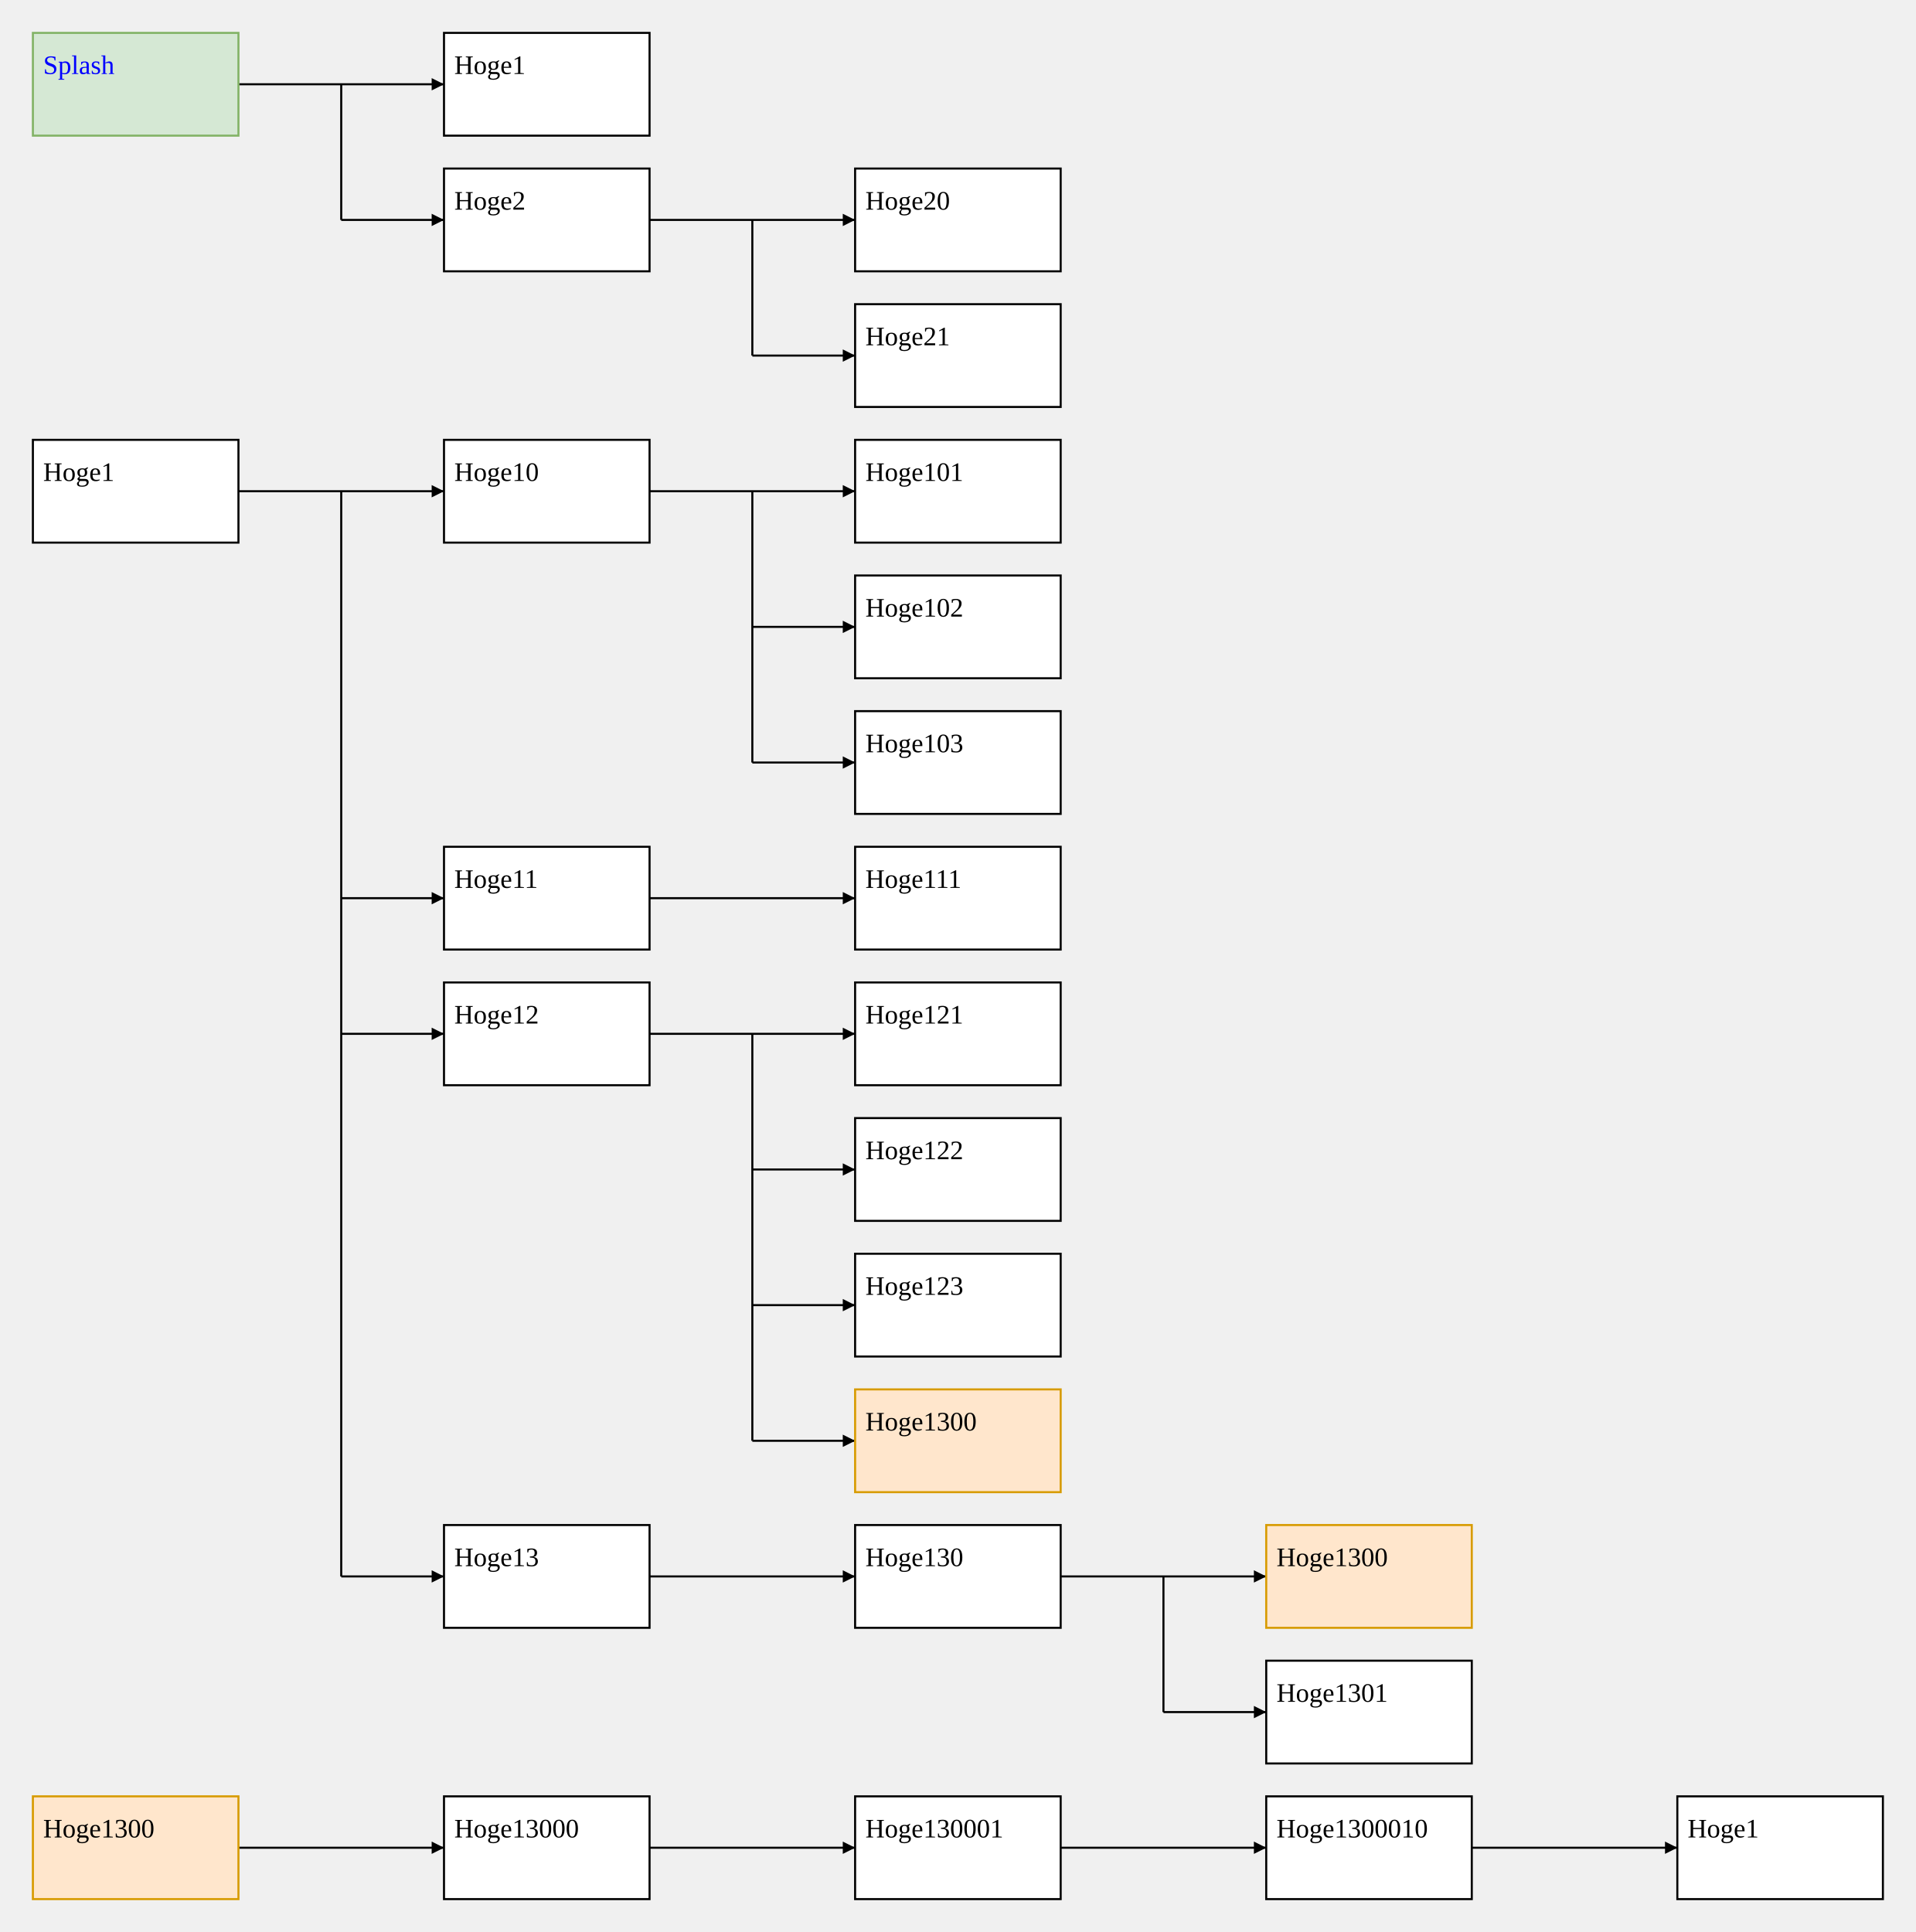
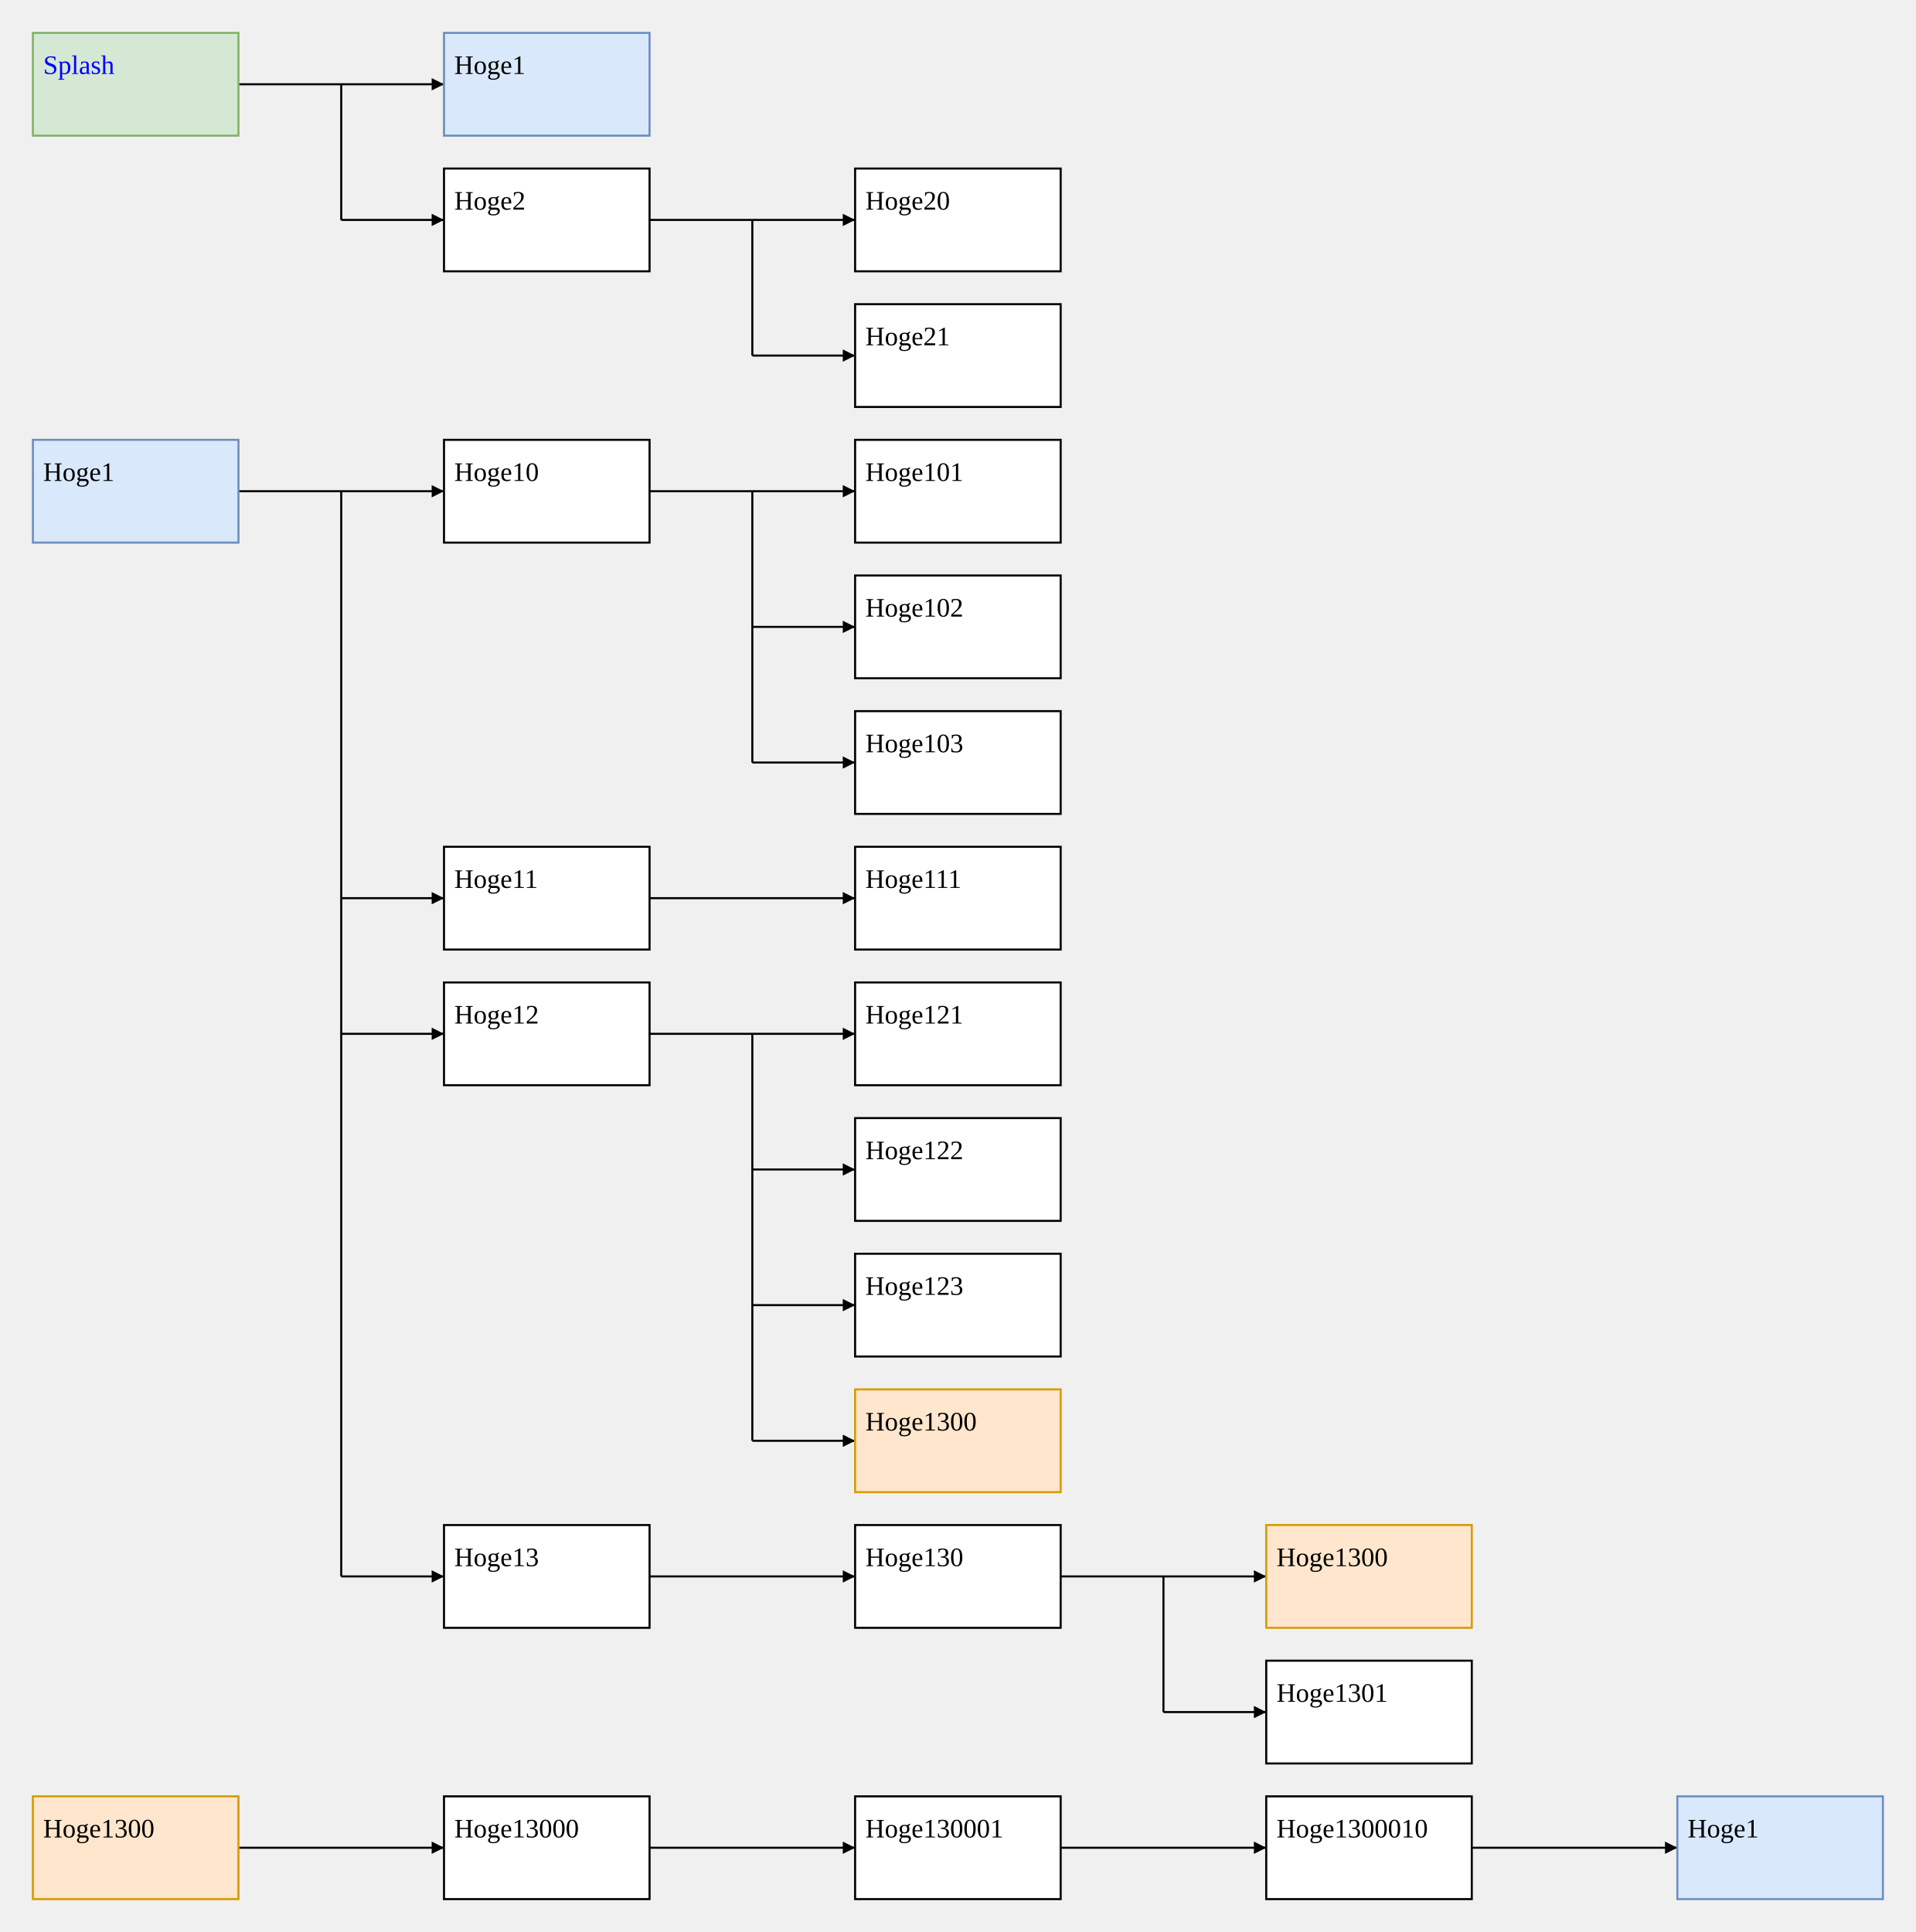
<svg xmlns="http://www.w3.org/2000/svg" width="932.0" height="940.0" viewBox="0 0 932.0 940.0">
  <defs>
    <marker id="arrow" viewBox="0 0 10 10" refX="10" refY="5" markerWidth="6" markerHeight="6">
      <path d="M 0 0 L 10 5 L 0 10 z" />
    </marker>
  </defs>
  <line x1="116.0" y1="41.0" x2="216.0" y2="41.0" stroke="#000000" stroke-width="1.0" marker-end="url(#arrow)" />
  <line x1="166.0" y1="41.0" x2="166.0" y2="107.0" stroke="#000000" stroke-width="1.0" />
  <line x1="166.0" y1="107.0" x2="216.0" y2="107.0" stroke="#000000" stroke-width="1.0" marker-end="url(#arrow)" />
  <line x1="116.0" y1="239.0" x2="216.0" y2="239.0" stroke="#000000" stroke-width="1.0" marker-end="url(#arrow)" />
  <line x1="166.0" y1="239.0" x2="166.0" y2="767.0" stroke="#000000" stroke-width="1.0" />
  <line x1="166.0" y1="437.0" x2="216.0" y2="437.0" stroke="#000000" stroke-width="1.0" marker-end="url(#arrow)" />
  <line x1="166.0" y1="503.0" x2="216.0" y2="503.0" stroke="#000000" stroke-width="1.0" marker-end="url(#arrow)" />
  <line x1="166.0" y1="767.0" x2="216.0" y2="767.0" stroke="#000000" stroke-width="1.0" marker-end="url(#arrow)" />
  <line x1="116.0" y1="899.0" x2="216.0" y2="899.0" stroke="#000000" stroke-width="1.0" marker-end="url(#arrow)" />
  <line x1="316.0" y1="107.0" x2="416.0" y2="107.0" stroke="#000000" stroke-width="1.0" marker-end="url(#arrow)" />
  <line x1="366.0" y1="107.0" x2="366.0" y2="173.0" stroke="#000000" stroke-width="1.0" />
  <line x1="366.0" y1="173.0" x2="416.0" y2="173.0" stroke="#000000" stroke-width="1.0" marker-end="url(#arrow)" />
  <line x1="316.0" y1="239.0" x2="416.0" y2="239.0" stroke="#000000" stroke-width="1.0" marker-end="url(#arrow)" />
  <line x1="366.0" y1="239.0" x2="366.0" y2="371.0" stroke="#000000" stroke-width="1.0" />
  <line x1="366.0" y1="305.0" x2="416.0" y2="305.0" stroke="#000000" stroke-width="1.0" marker-end="url(#arrow)" />
  <line x1="366.0" y1="371.0" x2="416.0" y2="371.0" stroke="#000000" stroke-width="1.0" marker-end="url(#arrow)" />
  <line x1="316.0" y1="437.0" x2="416.0" y2="437.0" stroke="#000000" stroke-width="1.0" marker-end="url(#arrow)" />
  <line x1="316.0" y1="503.0" x2="416.0" y2="503.0" stroke="#000000" stroke-width="1.0" marker-end="url(#arrow)" />
  <line x1="366.0" y1="503.0" x2="366.0" y2="701.0" stroke="#000000" stroke-width="1.0" />
  <line x1="366.0" y1="569.0" x2="416.0" y2="569.0" stroke="#000000" stroke-width="1.0" marker-end="url(#arrow)" />
  <line x1="366.0" y1="635.0" x2="416.0" y2="635.0" stroke="#000000" stroke-width="1.0" marker-end="url(#arrow)" />
  <line x1="366.0" y1="701.0" x2="416.0" y2="701.0" stroke="#000000" stroke-width="1.0" marker-end="url(#arrow)" />
  <line x1="316.0" y1="767.0" x2="416.0" y2="767.0" stroke="#000000" stroke-width="1.0" marker-end="url(#arrow)" />
  <line x1="316.0" y1="899.0" x2="416.0" y2="899.0" stroke="#000000" stroke-width="1.0" marker-end="url(#arrow)" />
  <line x1="516.0" y1="767.0" x2="616.0" y2="767.0" stroke="#000000" stroke-width="1.0" marker-end="url(#arrow)" />
  <line x1="566.0" y1="767.0" x2="566.0" y2="833.0" stroke="#000000" stroke-width="1.0" />
  <line x1="566.0" y1="833.0" x2="616.0" y2="833.0" stroke="#000000" stroke-width="1.0" marker-end="url(#arrow)" />
  <line x1="516.0" y1="899.0" x2="616.0" y2="899.0" stroke="#000000" stroke-width="1.0" marker-end="url(#arrow)" />
  <line x1="716.0" y1="899.0" x2="816.0" y2="899.0" stroke="#000000" stroke-width="1.0" marker-end="url(#arrow)" />
  <a href="https://www.google.com">
    <rect x="16.0" y="16.0" width="100.0" height="50.0" fill="#D5E8D4" stroke="#82B366" />
    <text x="21.0" y="36.0" font-size="13.0" fill="blue">Splash</text>
  </a>
-   <rect x="16.0" y="214.0" width="100.0" height="50.0" fill="#FFFFFF" stroke="#000000" />
+   <rect x="16.0" y="214.0" width="100.0" height="50.0" fill="#DAE8FC" stroke="#6C8EBF" />
  <text x="21.0" y="234.0" font-size="13.0" fill="#000000">Hoge1</text>
  <rect x="16.0" y="874.0" width="100.0" height="50.0" fill="#FFE6CC" stroke="#D79B00" />
  <text x="21.0" y="894.0" font-size="13.0" fill="#000000">Hoge1300</text>
-   <rect x="216.0" y="16.0" width="100.0" height="50.0" fill="#FFFFFF" stroke="#000000" />
+   <rect x="216.0" y="16.0" width="100.0" height="50.0" fill="#DAE8FC" stroke="#6C8EBF" />
  <text x="221.0" y="36.0" font-size="13.0" fill="#000000">Hoge1</text>
  <rect x="216.0" y="82.0" width="100.0" height="50.0" fill="#FFFFFF" stroke="#000000" />
  <text x="221.0" y="102.0" font-size="13.0" fill="#000000">Hoge2</text>
  <rect x="216.0" y="214.0" width="100.0" height="50.0" fill="#FFFFFF" stroke="#000000" />
  <text x="221.0" y="234.0" font-size="13.0" fill="#000000">Hoge10</text>
  <rect x="216.0" y="412.0" width="100.0" height="50.0" fill="#FFFFFF" stroke="#000000" />
  <text x="221.0" y="432.0" font-size="13.0" fill="#000000">Hoge11</text>
  <rect x="216.0" y="478.0" width="100.0" height="50.0" fill="#FFFFFF" stroke="#000000" />
  <text x="221.0" y="498.0" font-size="13.0" fill="#000000">Hoge12</text>
  <rect x="216.0" y="742.0" width="100.0" height="50.0" fill="#FFFFFF" stroke="#000000" />
  <text x="221.0" y="762.0" font-size="13.0" fill="#000000">Hoge13</text>
  <rect x="216.0" y="874.0" width="100.0" height="50.0" fill="#FFFFFF" stroke="#000000" />
  <text x="221.0" y="894.0" font-size="13.0" fill="#000000">Hoge13000</text>
  <rect x="416.0" y="82.0" width="100.0" height="50.0" fill="#FFFFFF" stroke="#000000" />
  <text x="421.0" y="102.0" font-size="13.0" fill="#000000">Hoge20</text>
  <rect x="416.0" y="148.0" width="100.0" height="50.0" fill="#FFFFFF" stroke="#000000" />
  <text x="421.0" y="168.0" font-size="13.0" fill="#000000">Hoge21</text>
  <rect x="416.0" y="214.0" width="100.0" height="50.0" fill="#FFFFFF" stroke="#000000" />
  <text x="421.0" y="234.0" font-size="13.0" fill="#000000">Hoge101</text>
  <rect x="416.0" y="280.0" width="100.0" height="50.0" fill="#FFFFFF" stroke="#000000" />
  <text x="421.0" y="300.0" font-size="13.0" fill="#000000">Hoge102</text>
  <rect x="416.0" y="346.0" width="100.0" height="50.0" fill="#FFFFFF" stroke="#000000" />
  <text x="421.0" y="366.0" font-size="13.0" fill="#000000">Hoge103</text>
  <rect x="416.0" y="412.0" width="100.0" height="50.0" fill="#FFFFFF" stroke="#000000" />
  <text x="421.0" y="432.0" font-size="13.0" fill="#000000">Hoge111</text>
  <rect x="416.0" y="478.0" width="100.0" height="50.0" fill="#FFFFFF" stroke="#000000" />
  <text x="421.0" y="498.0" font-size="13.0" fill="#000000">Hoge121</text>
  <rect x="416.0" y="544.0" width="100.0" height="50.0" fill="#FFFFFF" stroke="#000000" />
  <text x="421.0" y="564.0" font-size="13.0" fill="#000000">Hoge122</text>
  <rect x="416.0" y="610.0" width="100.0" height="50.0" fill="#FFFFFF" stroke="#000000" />
  <text x="421.0" y="630.0" font-size="13.0" fill="#000000">Hoge123</text>
  <rect x="416.0" y="676.0" width="100.0" height="50.0" fill="#FFE6CC" stroke="#D79B00" />
  <text x="421.0" y="696.0" font-size="13.0" fill="#000000">Hoge1300</text>
  <rect x="416.0" y="742.0" width="100.0" height="50.0" fill="#FFFFFF" stroke="#000000" />
  <text x="421.0" y="762.0" font-size="13.0" fill="#000000">Hoge130</text>
  <rect x="416.0" y="874.0" width="100.0" height="50.0" fill="#FFFFFF" stroke="#000000" />
  <text x="421.0" y="894.0" font-size="13.0" fill="#000000">Hoge130001</text>
  <rect x="616.0" y="742.0" width="100.0" height="50.0" fill="#FFE6CC" stroke="#D79B00" />
  <text x="621.0" y="762.0" font-size="13.0" fill="#000000">Hoge1300</text>
  <rect x="616.0" y="808.0" width="100.0" height="50.0" fill="#FFFFFF" stroke="#000000" />
  <text x="621.0" y="828.0" font-size="13.0" fill="#000000">Hoge1301</text>
  <rect x="616.0" y="874.0" width="100.0" height="50.0" fill="#FFFFFF" stroke="#000000" />
  <text x="621.0" y="894.0" font-size="13.0" fill="#000000">Hoge1300010</text>
-   <rect x="816.0" y="874.0" width="100.0" height="50.0" fill="#FFFFFF" stroke="#000000" />
+   <rect x="816.0" y="874.0" width="100.0" height="50.0" fill="#DAE8FC" stroke="#6C8EBF" />
  <text x="821.0" y="894.0" font-size="13.0" fill="#000000">Hoge1</text>
</svg>
